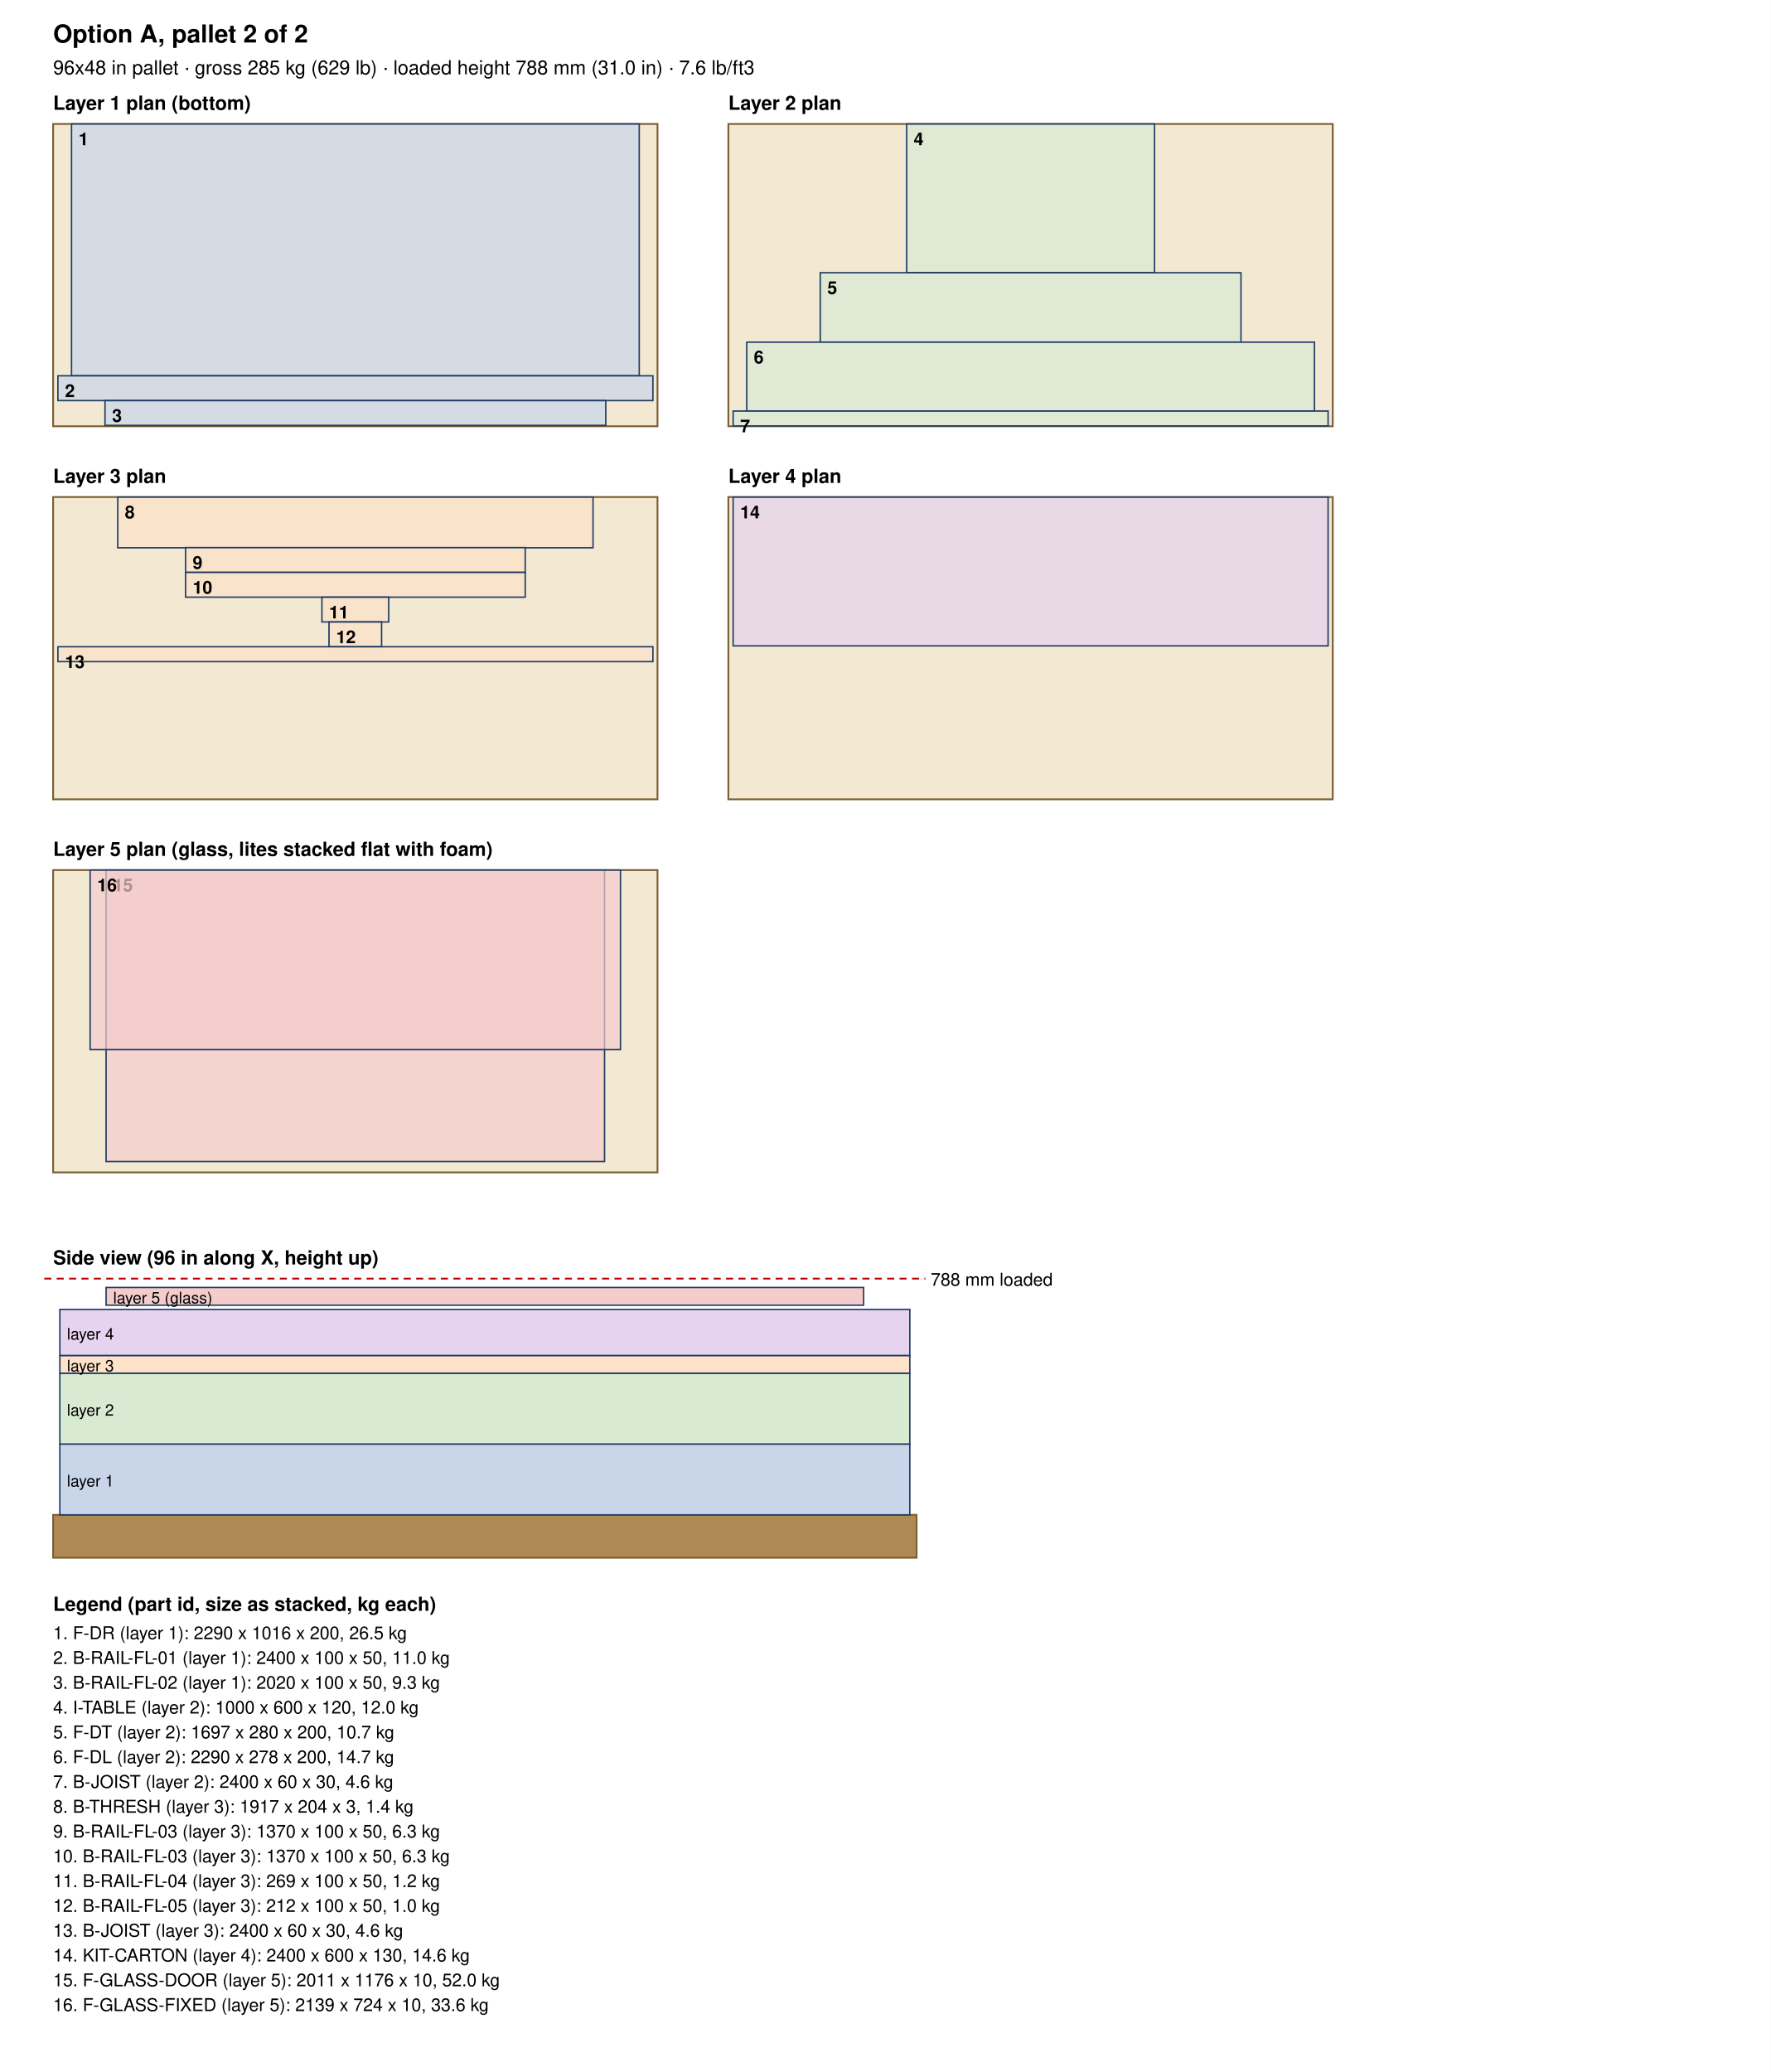
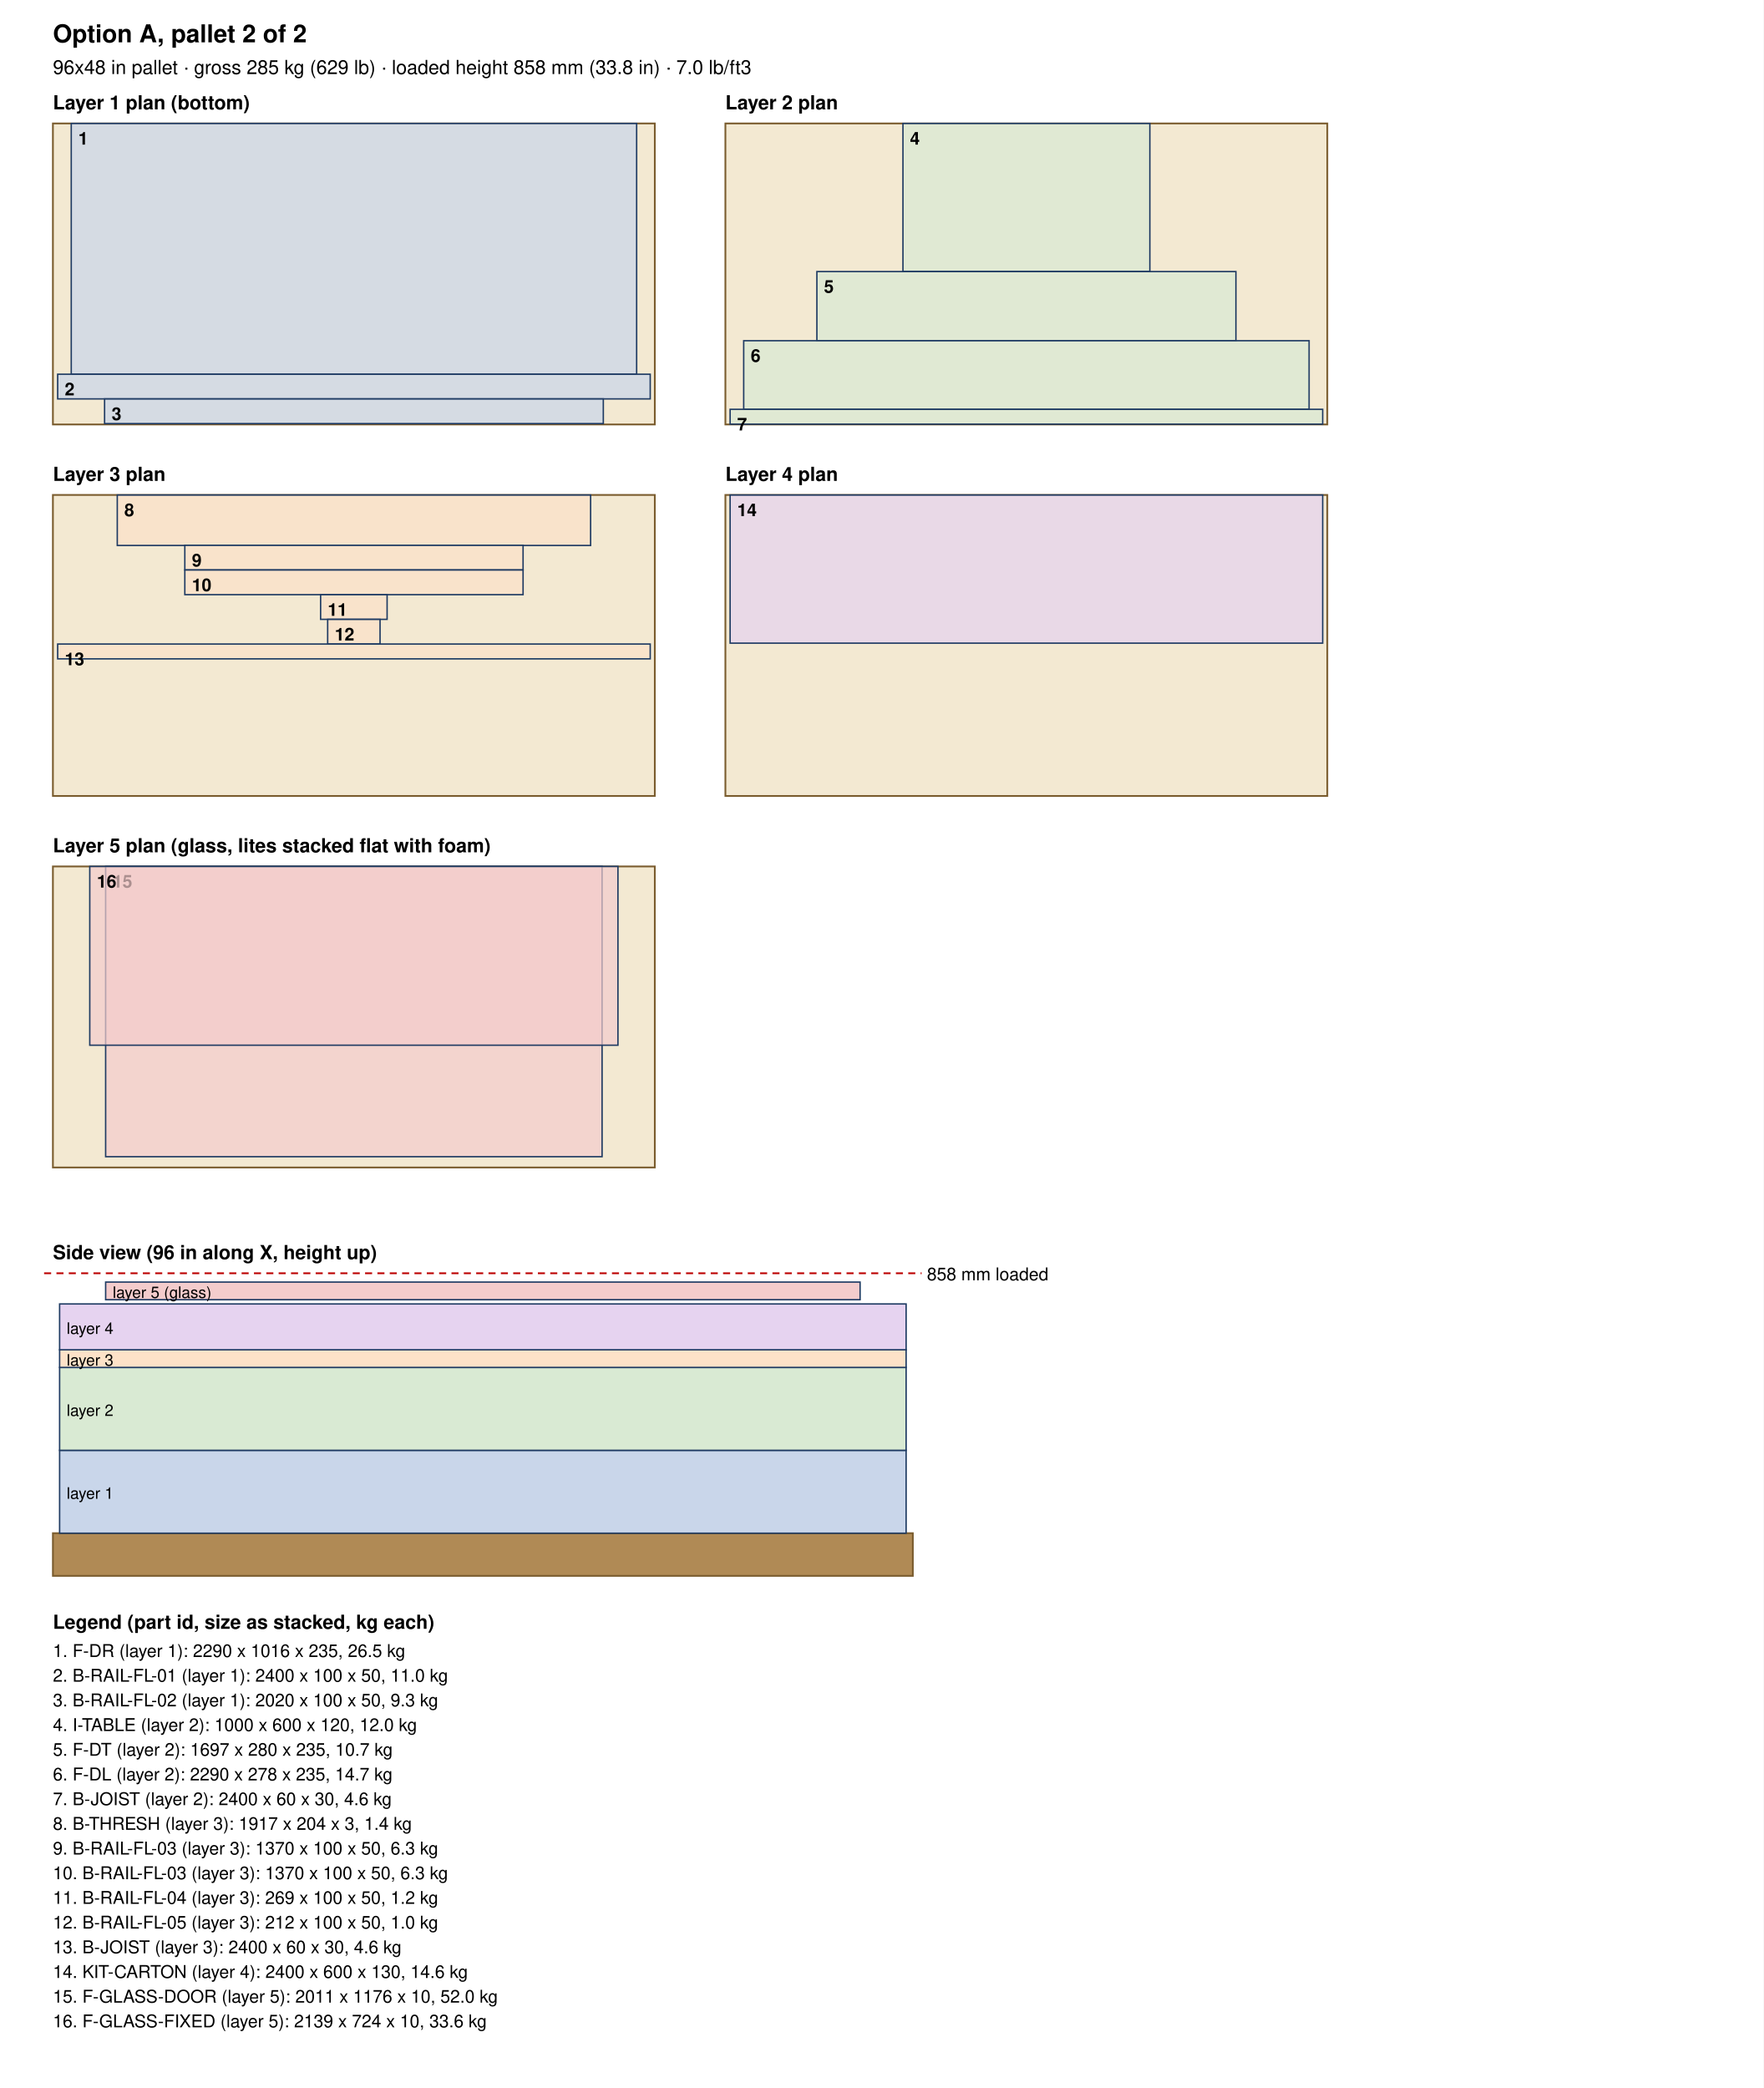
- <svg xmlns="http://www.w3.org/2000/svg" width="1000" height="1170" viewBox="0 0 1000 1170">
+ <svg xmlns="http://www.w3.org/2000/svg" width="1000" height="1184" viewBox="0 0 1000 1184">
  <rect width="100%" height="100%" fill="white" />
  <text x="30.0" y="24.0" font-size="14" text-anchor="start" font-weight="bold" font-family="Helvetica, Arial, sans-serif">Option A, pallet 2 of 2</text>
-   <text x="30.0" y="42.0" font-size="11" text-anchor="start" font-weight="normal" font-family="Helvetica, Arial, sans-serif">96x48 in pallet · gross 285 kg (629 lb) · loaded height 788 mm (31.0 in) · 7.6 lb/ft3</text>
+   <text x="30.0" y="42.0" font-size="11" text-anchor="start" font-weight="normal" font-family="Helvetica, Arial, sans-serif">96x48 in pallet · gross 285 kg (629 lb) · loaded height 858 mm (33.8 in) · 7.0 lb/ft3</text>
  <text x="30.0" y="62.0" font-size="11" text-anchor="start" font-weight="bold" font-family="Helvetica, Arial, sans-serif">Layer 1 plan (bottom)</text>
  <rect x="30.0" y="70.0" width="341.3" height="170.7" fill="#f3e9d2" stroke="#7a5c2e" />
  <rect x="40.4" y="70.0" width="320.6" height="142.2" fill="#c9d6ea" fill-opacity="0.7" stroke="#1f3b63" stroke-width="0.8" />
  <text x="44.4" y="82.0" font-size="10" text-anchor="start" font-weight="bold" font-family="Helvetica, Arial, sans-serif">1</text>
  <rect x="32.7" y="212.2" width="336.0" height="14.0" fill="#c9d6ea" fill-opacity="0.7" stroke="#1f3b63" stroke-width="0.8" />
  <text x="36.7" y="224.2" font-size="10" text-anchor="start" font-weight="bold" font-family="Helvetica, Arial, sans-serif">2</text>
  <rect x="59.3" y="226.2" width="282.8" height="14.0" fill="#c9d6ea" fill-opacity="0.7" stroke="#1f3b63" stroke-width="0.8" />
  <text x="63.3" y="238.2" font-size="10" text-anchor="start" font-weight="bold" font-family="Helvetica, Arial, sans-serif">3</text>
  <text x="411.3" y="62.0" font-size="11" text-anchor="start" font-weight="bold" font-family="Helvetica, Arial, sans-serif">Layer 2 plan</text>
  <rect x="411.32" y="70.0" width="341.3" height="170.7" fill="#f3e9d2" stroke="#7a5c2e" />
  <rect x="512.0" y="70.0" width="140.0" height="84.0" fill="#d9ead3" fill-opacity="0.7" stroke="#1f3b63" stroke-width="0.8" />
  <text x="516.0" y="82.0" font-size="10" text-anchor="start" font-weight="bold" font-family="Helvetica, Arial, sans-serif">4</text>
  <rect x="463.2" y="154.0" width="237.6" height="39.2" fill="#d9ead3" fill-opacity="0.7" stroke="#1f3b63" stroke-width="0.8" />
  <text x="467.2" y="166.0" font-size="10" text-anchor="start" font-weight="bold" font-family="Helvetica, Arial, sans-serif">5</text>
  <rect x="421.7" y="193.2" width="320.6" height="38.9" fill="#d9ead3" fill-opacity="0.7" stroke="#1f3b63" stroke-width="0.8" />
  <text x="425.7" y="205.2" font-size="10" text-anchor="start" font-weight="bold" font-family="Helvetica, Arial, sans-serif">6</text>
  <rect x="414.0" y="232.1" width="336.0" height="8.4" fill="#d9ead3" fill-opacity="0.7" stroke="#1f3b63" stroke-width="0.8" />
  <text x="418.0" y="244.1" font-size="10" text-anchor="start" font-weight="bold" font-family="Helvetica, Arial, sans-serif">7</text>
  <text x="30.0" y="272.7" font-size="11" text-anchor="start" font-weight="bold" font-family="Helvetica, Arial, sans-serif">Layer 3 plan</text>
  <rect x="30.0" y="280.66" width="341.3" height="170.7" fill="#f3e9d2" stroke="#7a5c2e" />
  <rect x="66.5" y="280.7" width="268.4" height="28.6" fill="#fde2c8" fill-opacity="0.7" stroke="#1f3b63" stroke-width="0.8" />
  <text x="70.5" y="292.7" font-size="10" text-anchor="start" font-weight="bold" font-family="Helvetica, Arial, sans-serif">8</text>
  <rect x="104.8" y="309.2" width="191.8" height="14.0" fill="#fde2c8" fill-opacity="0.7" stroke="#1f3b63" stroke-width="0.8" />
  <text x="108.8" y="321.2" font-size="10" text-anchor="start" font-weight="bold" font-family="Helvetica, Arial, sans-serif">9</text>
  <rect x="104.8" y="323.2" width="191.8" height="14.0" fill="#fde2c8" fill-opacity="0.7" stroke="#1f3b63" stroke-width="0.8" />
  <text x="108.8" y="335.2" font-size="10" text-anchor="start" font-weight="bold" font-family="Helvetica, Arial, sans-serif">10</text>
  <rect x="181.8" y="337.2" width="37.7" height="14.0" fill="#fde2c8" fill-opacity="0.7" stroke="#1f3b63" stroke-width="0.8" />
  <text x="185.8" y="349.2" font-size="10" text-anchor="start" font-weight="bold" font-family="Helvetica, Arial, sans-serif">11</text>
  <rect x="185.8" y="351.2" width="29.7" height="14.0" fill="#fde2c8" fill-opacity="0.7" stroke="#1f3b63" stroke-width="0.8" />
  <text x="189.8" y="363.2" font-size="10" text-anchor="start" font-weight="bold" font-family="Helvetica, Arial, sans-serif">12</text>
  <rect x="32.7" y="365.2" width="336.0" height="8.4" fill="#fde2c8" fill-opacity="0.7" stroke="#1f3b63" stroke-width="0.8" />
  <text x="36.7" y="377.2" font-size="10" text-anchor="start" font-weight="bold" font-family="Helvetica, Arial, sans-serif">13</text>
  <text x="411.3" y="272.7" font-size="11" text-anchor="start" font-weight="bold" font-family="Helvetica, Arial, sans-serif">Layer 4 plan</text>
  <rect x="411.32" y="280.66" width="341.3" height="170.7" fill="#f3e9d2" stroke="#7a5c2e" />
  <rect x="414.0" y="280.7" width="336.0" height="84.0" fill="#e6d3f0" fill-opacity="0.7" stroke="#1f3b63" stroke-width="0.8" />
  <text x="418.0" y="292.7" font-size="10" text-anchor="start" font-weight="bold" font-family="Helvetica, Arial, sans-serif">14</text>
  <text x="30.0" y="483.3" font-size="11" text-anchor="start" font-weight="bold" font-family="Helvetica, Arial, sans-serif">Layer 5 plan (glass, lites stacked flat with foam)</text>
  <rect x="30.0" y="491.32" width="341.3" height="170.7" fill="#f3e9d2" stroke="#7a5c2e" />
  <rect x="59.9" y="491.3" width="281.5" height="164.6" fill="#f4cccc" fill-opacity="0.7" stroke="#1f3b63" stroke-width="0.8" />
  <text x="63.9" y="503.3" font-size="10" text-anchor="start" font-weight="bold" font-family="Helvetica, Arial, sans-serif">15</text>
  <rect x="50.9" y="491.3" width="299.5" height="101.4" fill="#f4cccc" fill-opacity="0.7" stroke="#1f3b63" stroke-width="0.8" />
  <text x="54.9" y="503.3" font-size="10" text-anchor="start" font-weight="bold" font-family="Helvetica, Arial, sans-serif">16</text>
  <text x="30.0" y="714.0" font-size="11" text-anchor="start" font-weight="bold" font-family="Helvetica, Arial, sans-serif">Side view (96 in along X, height up)</text>
-   <rect x="30" y="855.4" width="487.6" height="24.2" fill="#b08a55" stroke="#7a5c2e" />
-   <rect x="33.8" y="815.4" width="480.0" height="40.0" fill="#c9d6ea" stroke="#1f3b63" stroke-width="0.8" />
-   <text x="37.8" y="839.4" font-size="9" text-anchor="start" font-weight="normal" font-family="Helvetica, Arial, sans-serif">layer 1</text>
-   <rect x="33.8" y="775.4" width="480.0" height="40.0" fill="#d9ead3" stroke="#1f3b63" stroke-width="0.8" />
-   <text x="37.8" y="799.4" font-size="9" text-anchor="start" font-weight="normal" font-family="Helvetica, Arial, sans-serif">layer 2</text>
+   <rect x="30" y="869.4" width="487.6" height="24.2" fill="#b08a55" stroke="#7a5c2e" />
+   <rect x="33.8" y="822.4" width="480.0" height="47.0" fill="#c9d6ea" stroke="#1f3b63" stroke-width="0.8" />
+   <text x="37.8" y="849.9" font-size="9" text-anchor="start" font-weight="normal" font-family="Helvetica, Arial, sans-serif">layer 1</text>
+   <rect x="33.8" y="775.4" width="480.0" height="47.0" fill="#d9ead3" stroke="#1f3b63" stroke-width="0.8" />
+   <text x="37.8" y="802.9" font-size="9" text-anchor="start" font-weight="normal" font-family="Helvetica, Arial, sans-serif">layer 2</text>
  <rect x="33.8" y="765.4" width="480.0" height="10.0" fill="#fde2c8" stroke="#1f3b63" stroke-width="0.8" />
  <text x="37.8" y="774.4" font-size="9" text-anchor="start" font-weight="normal" font-family="Helvetica, Arial, sans-serif">layer 3</text>
  <rect x="33.8" y="739.4" width="480.0" height="26.0" fill="#e6d3f0" stroke="#1f3b63" stroke-width="0.8" />
  <text x="37.8" y="756.4" font-size="9" text-anchor="start" font-weight="normal" font-family="Helvetica, Arial, sans-serif">layer 4</text>
  <rect x="59.9" y="727.0" width="427.8" height="10.0" fill="#f4cccc" stroke="#1f3b63" stroke-width="0.8" />
  <text x="63.9" y="736.0" font-size="9" text-anchor="start" font-weight="normal" font-family="Helvetica, Arial, sans-serif">layer 5 (glass)</text>
  <line x1="25" y1="722.0" x2="522.6" y2="722.0" stroke="#b00" stroke-dasharray="4 3" />
-   <text x="525.6" y="726.0" font-size="10" text-anchor="start" font-weight="normal" font-family="Helvetica, Arial, sans-serif">788 mm loaded</text>
-   <text x="30.0" y="909.6" font-size="11" text-anchor="start" font-weight="bold" font-family="Helvetica, Arial, sans-serif">Legend (part id, size as stacked, kg each)</text>
-   <text x="30.0" y="925.6" font-size="10" text-anchor="start" font-weight="normal" font-family="Helvetica, Arial, sans-serif">1. F-DR (layer 1): 2290 x 1016 x 200, 26.5 kg</text>
-   <text x="30.0" y="939.6" font-size="10" text-anchor="start" font-weight="normal" font-family="Helvetica, Arial, sans-serif">2. B-RAIL-FL-01 (layer 1): 2400 x 100 x 50, 11.0 kg</text>
-   <text x="30.0" y="953.6" font-size="10" text-anchor="start" font-weight="normal" font-family="Helvetica, Arial, sans-serif">3. B-RAIL-FL-02 (layer 1): 2020 x 100 x 50, 9.3 kg</text>
-   <text x="30.0" y="967.6" font-size="10" text-anchor="start" font-weight="normal" font-family="Helvetica, Arial, sans-serif">4. I-TABLE (layer 2): 1000 x 600 x 120, 12.0 kg</text>
-   <text x="30.0" y="981.6" font-size="10" text-anchor="start" font-weight="normal" font-family="Helvetica, Arial, sans-serif">5. F-DT (layer 2): 1697 x 280 x 200, 10.7 kg</text>
-   <text x="30.0" y="995.6" font-size="10" text-anchor="start" font-weight="normal" font-family="Helvetica, Arial, sans-serif">6. F-DL (layer 2): 2290 x 278 x 200, 14.7 kg</text>
-   <text x="30.0" y="1009.6" font-size="10" text-anchor="start" font-weight="normal" font-family="Helvetica, Arial, sans-serif">7. B-JOIST (layer 2): 2400 x 60 x 30, 4.6 kg</text>
-   <text x="30.0" y="1023.6" font-size="10" text-anchor="start" font-weight="normal" font-family="Helvetica, Arial, sans-serif">8. B-THRESH (layer 3): 1917 x 204 x 3, 1.4 kg</text>
-   <text x="30.0" y="1037.6" font-size="10" text-anchor="start" font-weight="normal" font-family="Helvetica, Arial, sans-serif">9. B-RAIL-FL-03 (layer 3): 1370 x 100 x 50, 6.3 kg</text>
-   <text x="30.0" y="1051.6" font-size="10" text-anchor="start" font-weight="normal" font-family="Helvetica, Arial, sans-serif">10. B-RAIL-FL-03 (layer 3): 1370 x 100 x 50, 6.3 kg</text>
-   <text x="30.0" y="1065.6" font-size="10" text-anchor="start" font-weight="normal" font-family="Helvetica, Arial, sans-serif">11. B-RAIL-FL-04 (layer 3): 269 x 100 x 50, 1.2 kg</text>
-   <text x="30.0" y="1079.6" font-size="10" text-anchor="start" font-weight="normal" font-family="Helvetica, Arial, sans-serif">12. B-RAIL-FL-05 (layer 3): 212 x 100 x 50, 1.0 kg</text>
-   <text x="30.0" y="1093.6" font-size="10" text-anchor="start" font-weight="normal" font-family="Helvetica, Arial, sans-serif">13. B-JOIST (layer 3): 2400 x 60 x 30, 4.6 kg</text>
-   <text x="30.0" y="1107.6" font-size="10" text-anchor="start" font-weight="normal" font-family="Helvetica, Arial, sans-serif">14. KIT-CARTON (layer 4): 2400 x 600 x 130, 14.6 kg</text>
-   <text x="30.0" y="1121.6" font-size="10" text-anchor="start" font-weight="normal" font-family="Helvetica, Arial, sans-serif">15. F-GLASS-DOOR (layer 5): 2011 x 1176 x 10, 52.0 kg</text>
-   <text x="30.0" y="1135.6" font-size="10" text-anchor="start" font-weight="normal" font-family="Helvetica, Arial, sans-serif">16. F-GLASS-FIXED (layer 5): 2139 x 724 x 10, 33.6 kg</text>
+   <text x="525.6" y="726.0" font-size="10" text-anchor="start" font-weight="normal" font-family="Helvetica, Arial, sans-serif">858 mm loaded</text>
+   <text x="30.0" y="923.6" font-size="11" text-anchor="start" font-weight="bold" font-family="Helvetica, Arial, sans-serif">Legend (part id, size as stacked, kg each)</text>
+   <text x="30.0" y="939.6" font-size="10" text-anchor="start" font-weight="normal" font-family="Helvetica, Arial, sans-serif">1. F-DR (layer 1): 2290 x 1016 x 235, 26.5 kg</text>
+   <text x="30.0" y="953.6" font-size="10" text-anchor="start" font-weight="normal" font-family="Helvetica, Arial, sans-serif">2. B-RAIL-FL-01 (layer 1): 2400 x 100 x 50, 11.0 kg</text>
+   <text x="30.0" y="967.6" font-size="10" text-anchor="start" font-weight="normal" font-family="Helvetica, Arial, sans-serif">3. B-RAIL-FL-02 (layer 1): 2020 x 100 x 50, 9.3 kg</text>
+   <text x="30.0" y="981.6" font-size="10" text-anchor="start" font-weight="normal" font-family="Helvetica, Arial, sans-serif">4. I-TABLE (layer 2): 1000 x 600 x 120, 12.0 kg</text>
+   <text x="30.0" y="995.6" font-size="10" text-anchor="start" font-weight="normal" font-family="Helvetica, Arial, sans-serif">5. F-DT (layer 2): 1697 x 280 x 235, 10.7 kg</text>
+   <text x="30.0" y="1009.6" font-size="10" text-anchor="start" font-weight="normal" font-family="Helvetica, Arial, sans-serif">6. F-DL (layer 2): 2290 x 278 x 235, 14.7 kg</text>
+   <text x="30.0" y="1023.6" font-size="10" text-anchor="start" font-weight="normal" font-family="Helvetica, Arial, sans-serif">7. B-JOIST (layer 2): 2400 x 60 x 30, 4.6 kg</text>
+   <text x="30.0" y="1037.6" font-size="10" text-anchor="start" font-weight="normal" font-family="Helvetica, Arial, sans-serif">8. B-THRESH (layer 3): 1917 x 204 x 3, 1.4 kg</text>
+   <text x="30.0" y="1051.6" font-size="10" text-anchor="start" font-weight="normal" font-family="Helvetica, Arial, sans-serif">9. B-RAIL-FL-03 (layer 3): 1370 x 100 x 50, 6.3 kg</text>
+   <text x="30.0" y="1065.6" font-size="10" text-anchor="start" font-weight="normal" font-family="Helvetica, Arial, sans-serif">10. B-RAIL-FL-03 (layer 3): 1370 x 100 x 50, 6.3 kg</text>
+   <text x="30.0" y="1079.6" font-size="10" text-anchor="start" font-weight="normal" font-family="Helvetica, Arial, sans-serif">11. B-RAIL-FL-04 (layer 3): 269 x 100 x 50, 1.2 kg</text>
+   <text x="30.0" y="1093.6" font-size="10" text-anchor="start" font-weight="normal" font-family="Helvetica, Arial, sans-serif">12. B-RAIL-FL-05 (layer 3): 212 x 100 x 50, 1.0 kg</text>
+   <text x="30.0" y="1107.6" font-size="10" text-anchor="start" font-weight="normal" font-family="Helvetica, Arial, sans-serif">13. B-JOIST (layer 3): 2400 x 60 x 30, 4.6 kg</text>
+   <text x="30.0" y="1121.6" font-size="10" text-anchor="start" font-weight="normal" font-family="Helvetica, Arial, sans-serif">14. KIT-CARTON (layer 4): 2400 x 600 x 130, 14.6 kg</text>
+   <text x="30.0" y="1135.6" font-size="10" text-anchor="start" font-weight="normal" font-family="Helvetica, Arial, sans-serif">15. F-GLASS-DOOR (layer 5): 2011 x 1176 x 10, 52.0 kg</text>
+   <text x="30.0" y="1149.6" font-size="10" text-anchor="start" font-weight="normal" font-family="Helvetica, Arial, sans-serif">16. F-GLASS-FIXED (layer 5): 2139 x 724 x 10, 33.6 kg</text>
</svg>
